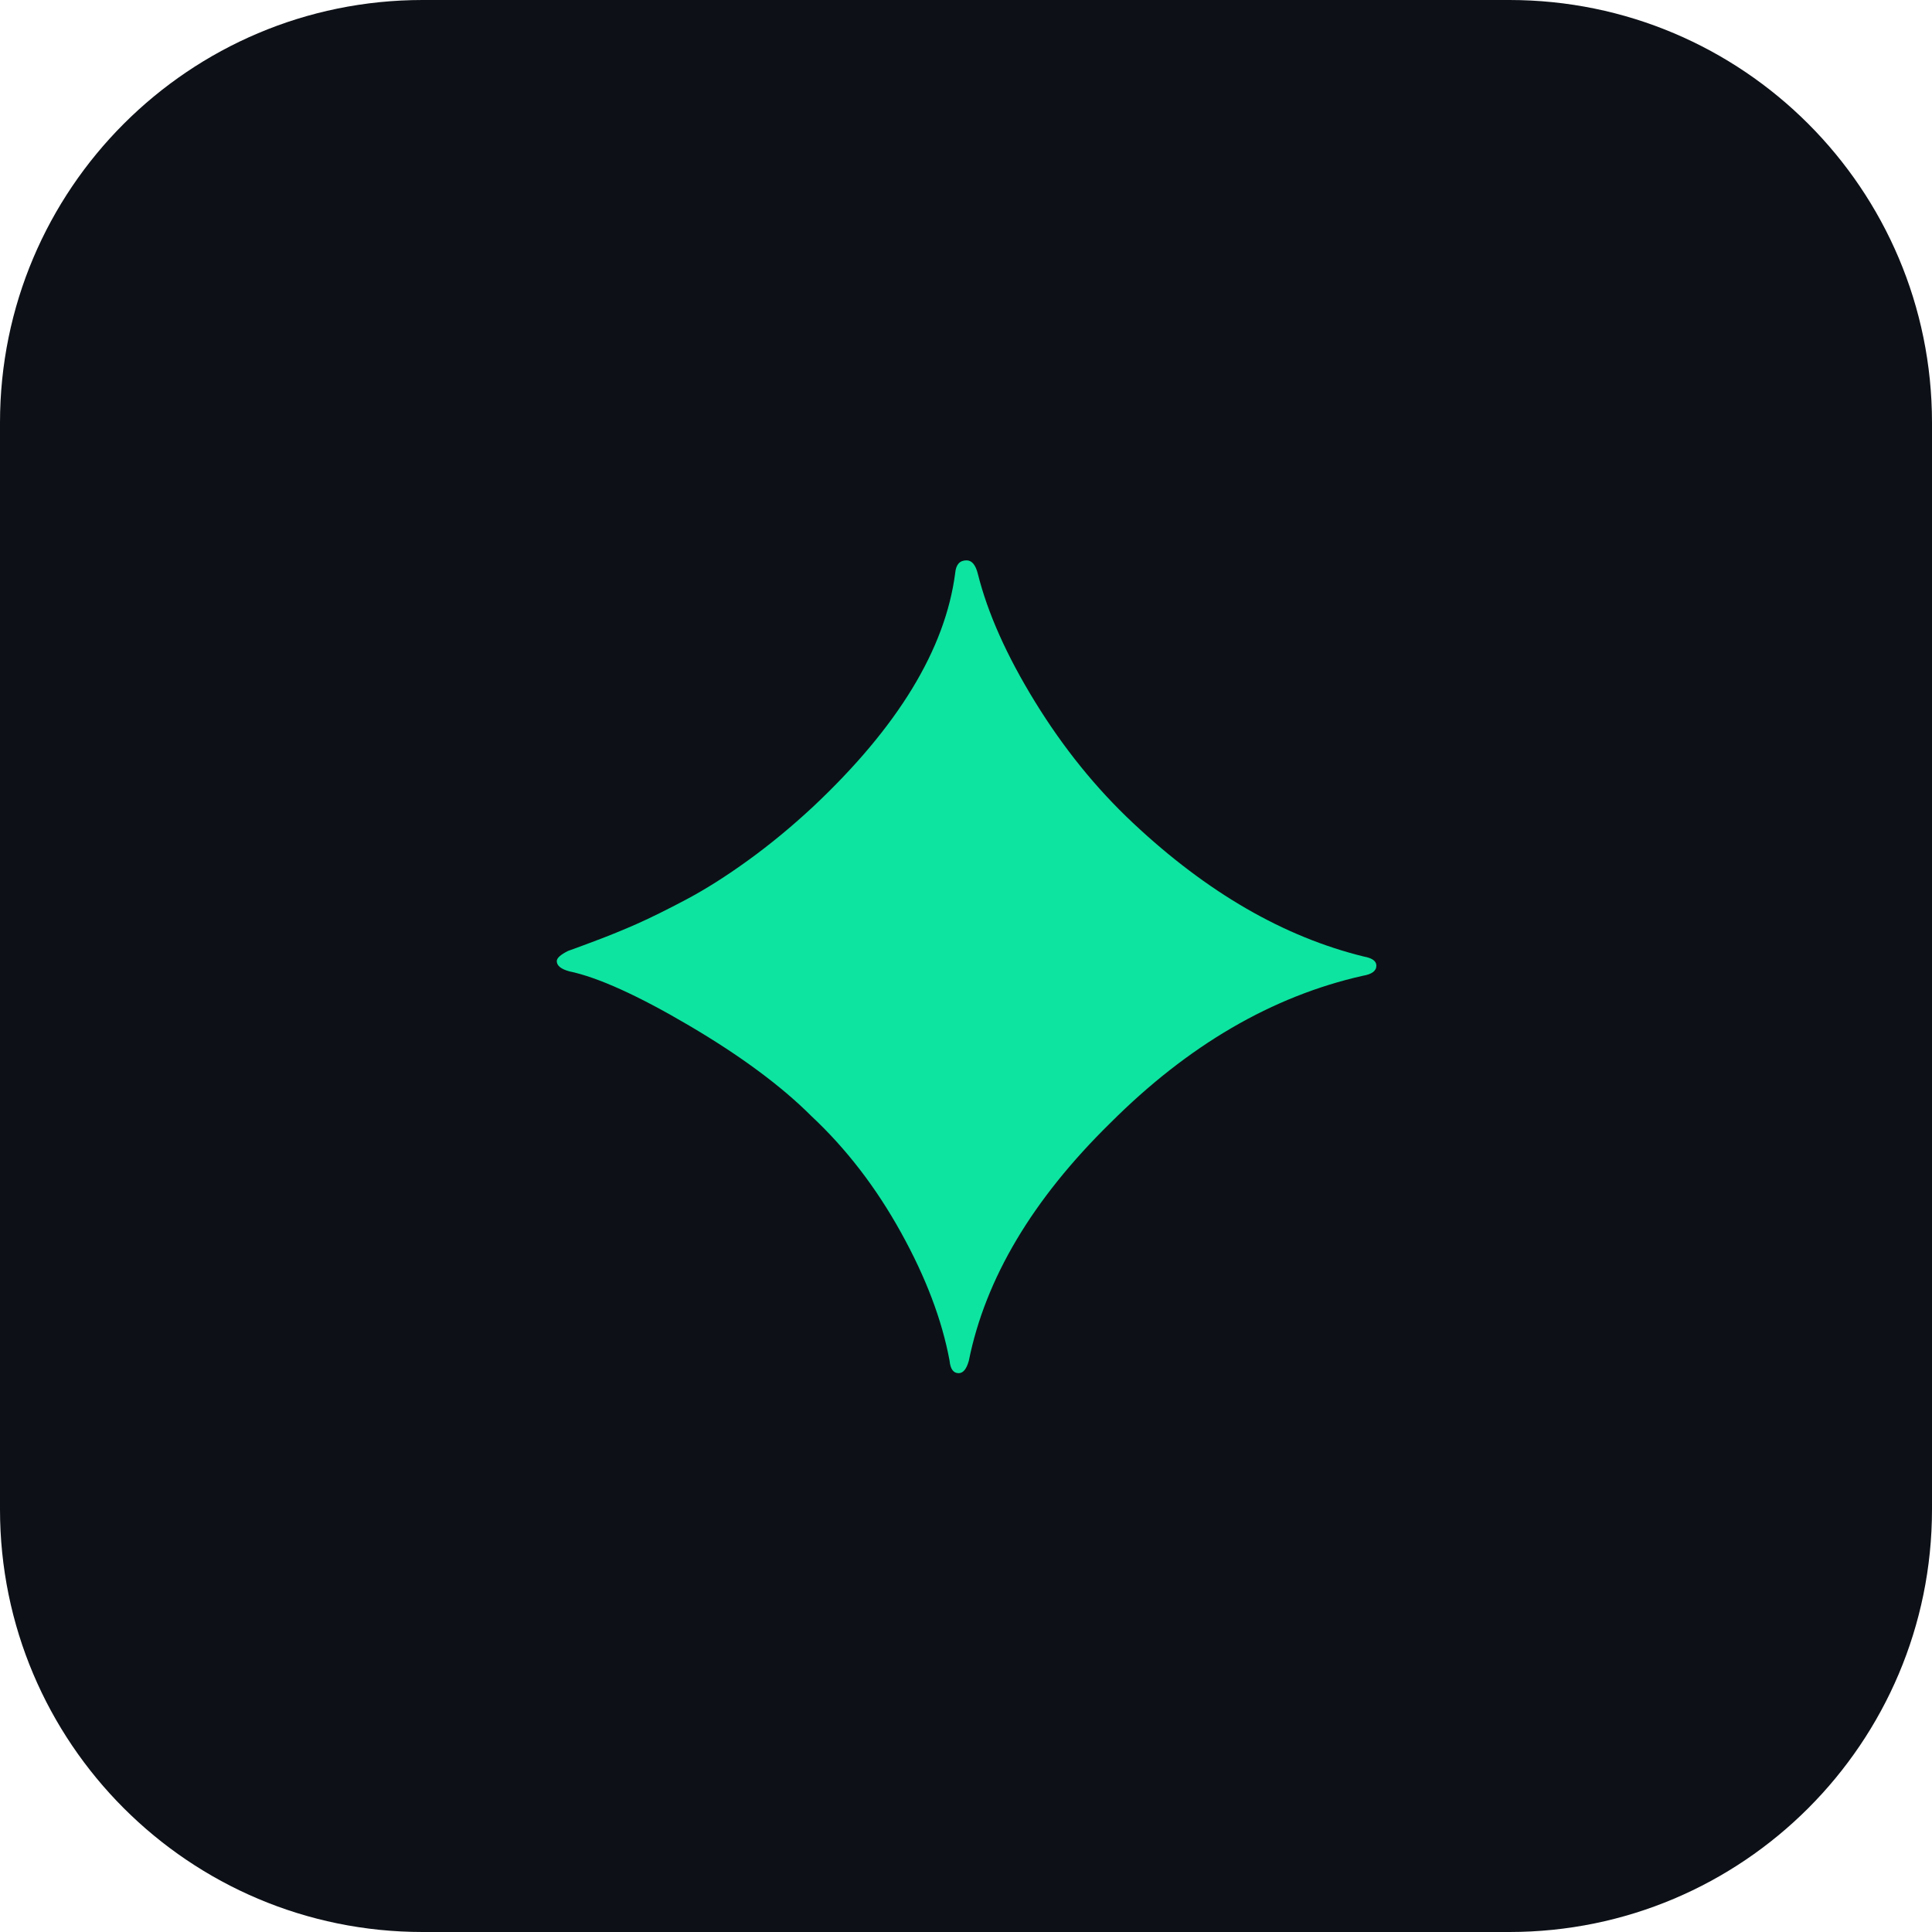
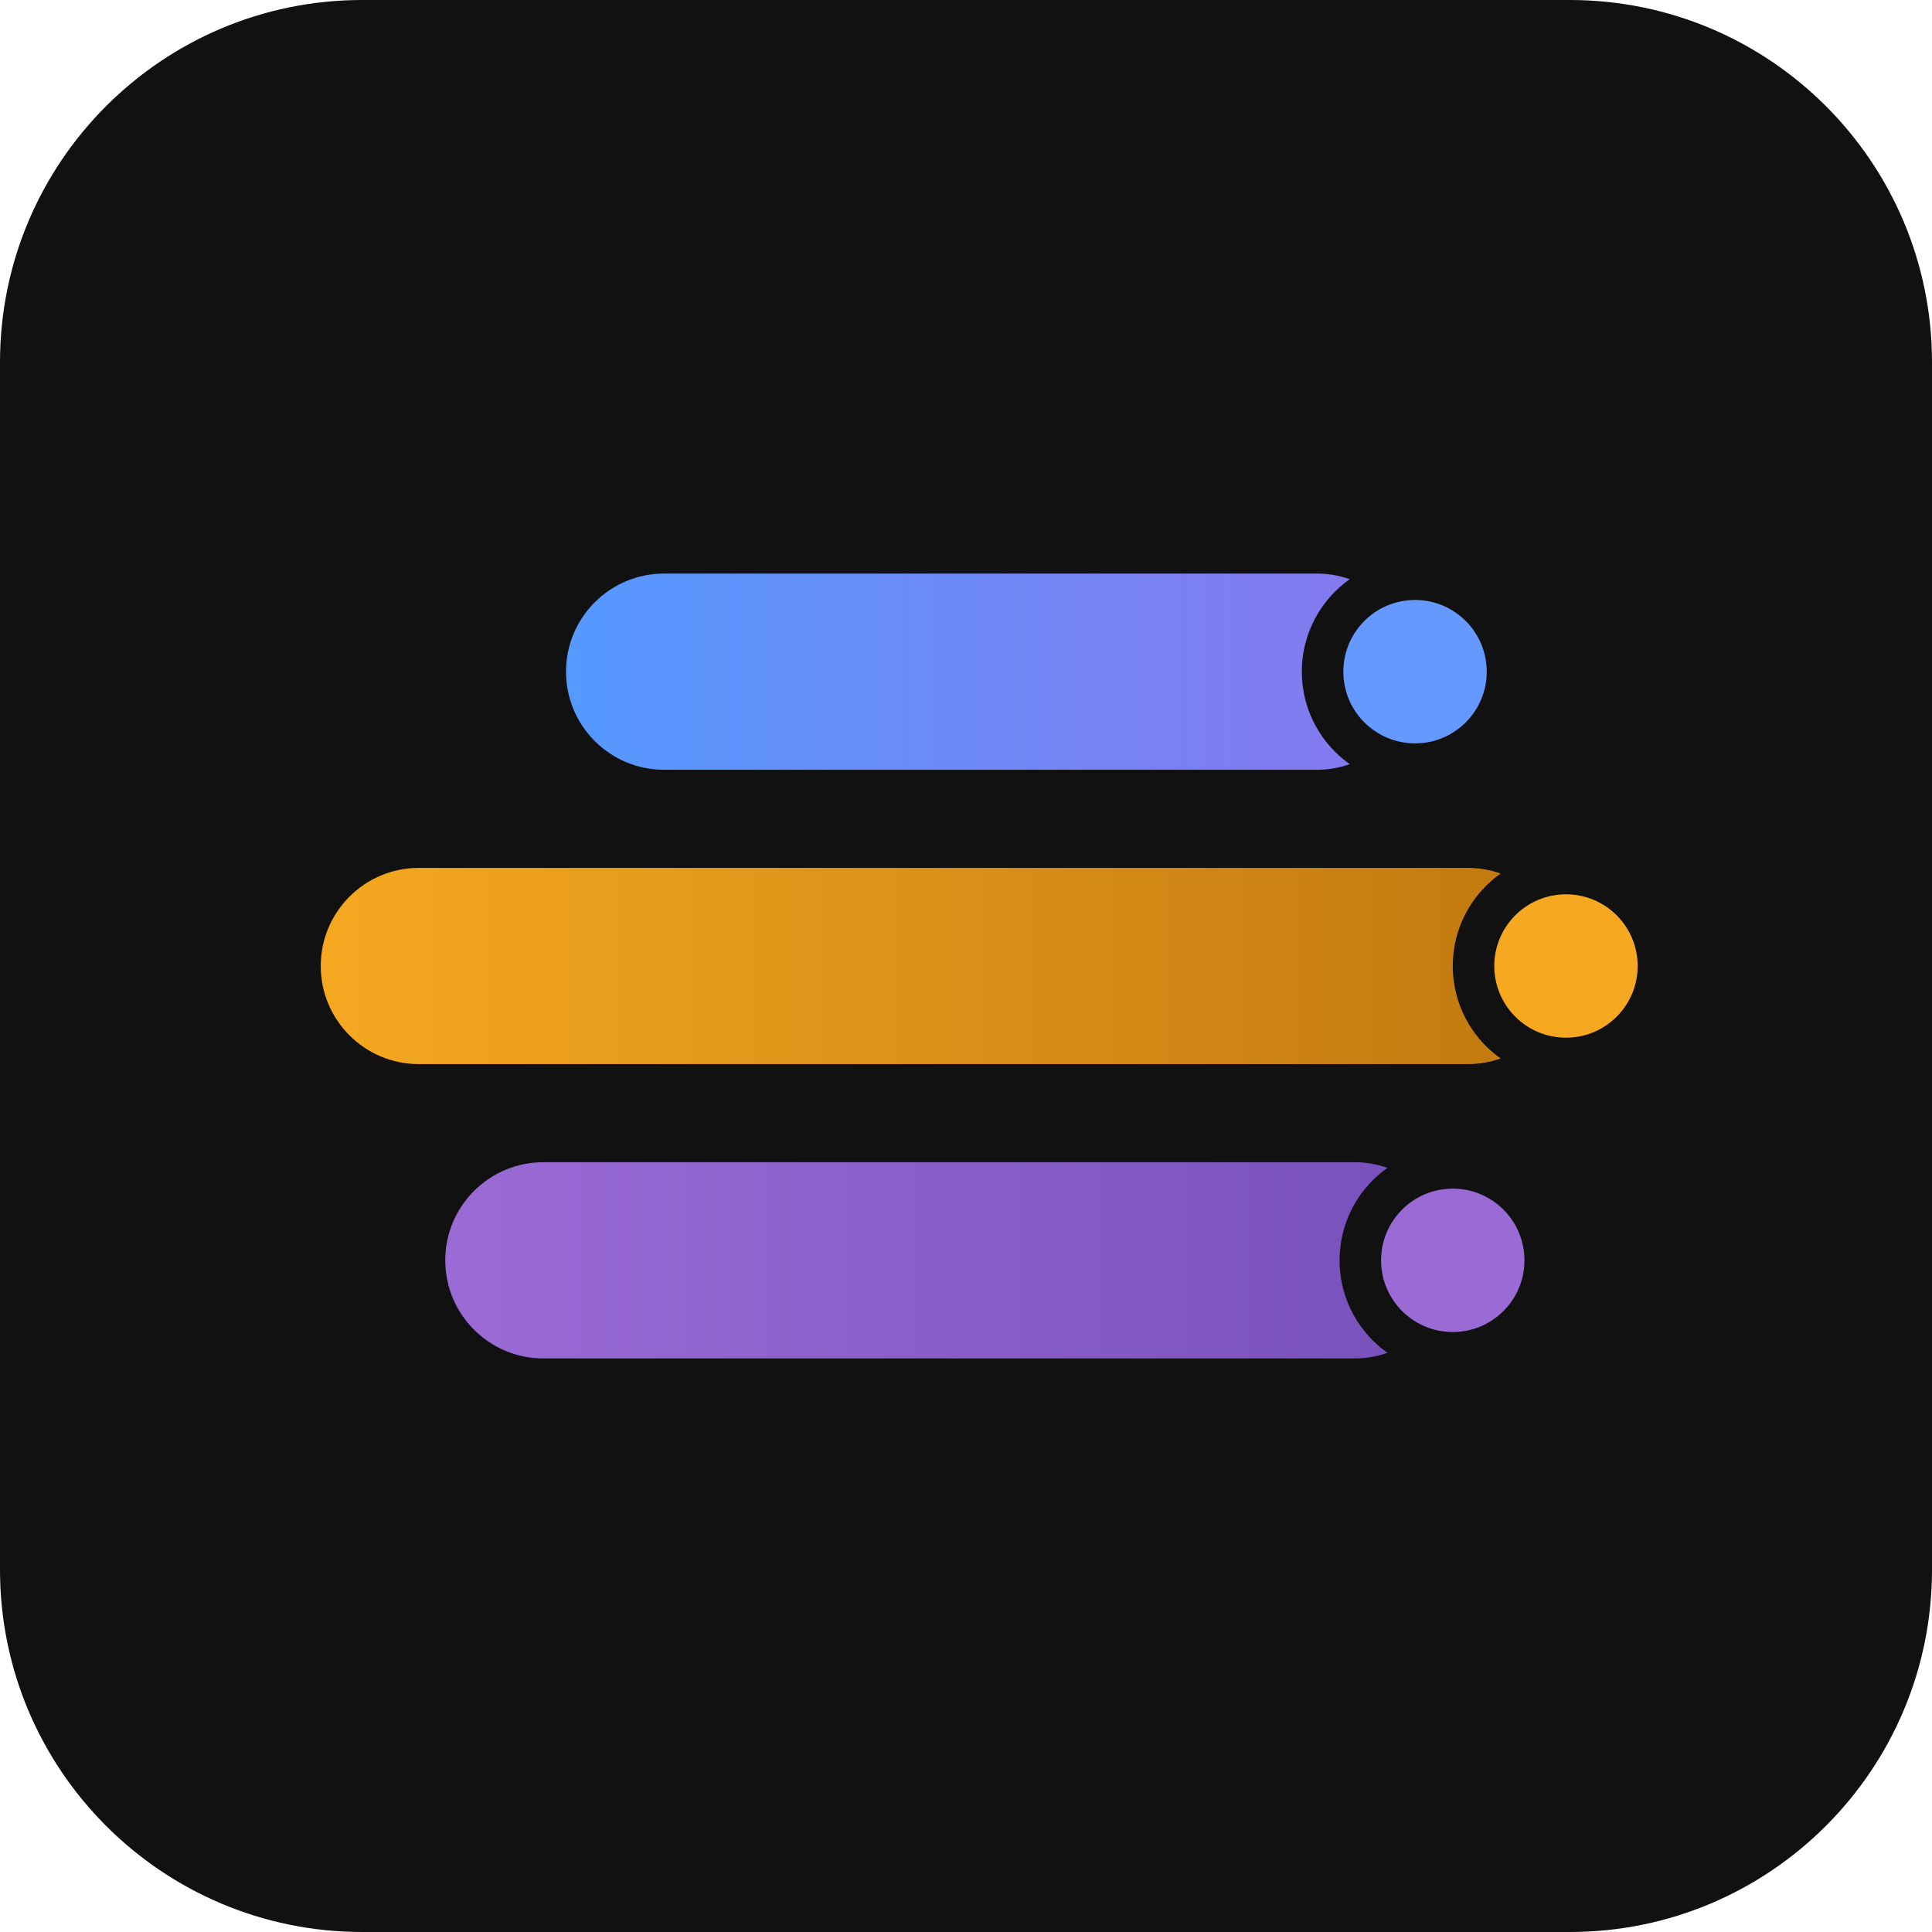
<svg xmlns="http://www.w3.org/2000/svg" viewBox="0 0 512 512">
-   <rect width="512" height="512" rx="112" fill="#0d1117" />
-   <text x="256" y="360" font-size="300" text-anchor="middle" fill="#0de4a0" font-family="serif">✦</text>
+   <defs>
+     <linearGradient id="b1" x1="150" y1="178" x2="375" y2="178" gradientUnits="userSpaceOnUse">
+       <stop offset="0%" stop-color="#5599FF" />
+       <stop offset="100%" stop-color="#8877EE" />
+     </linearGradient>
+     <linearGradient id="b2" x1="85" y1="256" x2="415" y2="256" gradientUnits="userSpaceOnUse">
+       <stop offset="0%" stop-color="#F5A820" />
+       <stop offset="100%" stop-color="#C07810" />
+     </linearGradient>
+     <linearGradient id="b3" x1="118" y1="334" x2="385" y2="334" gradientUnits="userSpaceOnUse">
+       <stop offset="0%" stop-color="#9B6BD5" />
+       <stop offset="100%" stop-color="#7750BB" />
+     </linearGradient>
+   </defs>
+   <rect width="512" height="512" rx="96" fill="#111" />
+   <rect x="150" y="152" width="225" height="52" rx="26" fill="url(#b1)" />
+   <circle cx="375" cy="178" r="30" fill="#111" />
+   <circle cx="375" cy="178" r="19" fill="#6699FF" />
+   <rect x="85" y="230" width="330" height="52" rx="26" fill="url(#b2)" />
+   <circle cx="415" cy="256" r="30" fill="#111" />
+   <circle cx="415" cy="256" r="19" fill="#F5A820" />
+   <rect x="118" y="308" width="267" height="52" rx="26" fill="url(#b3)" />
+   <circle cx="385" cy="334" r="30" fill="#111" />
+   <circle cx="385" cy="334" r="19" fill="#9B6BD5" />
</svg>
